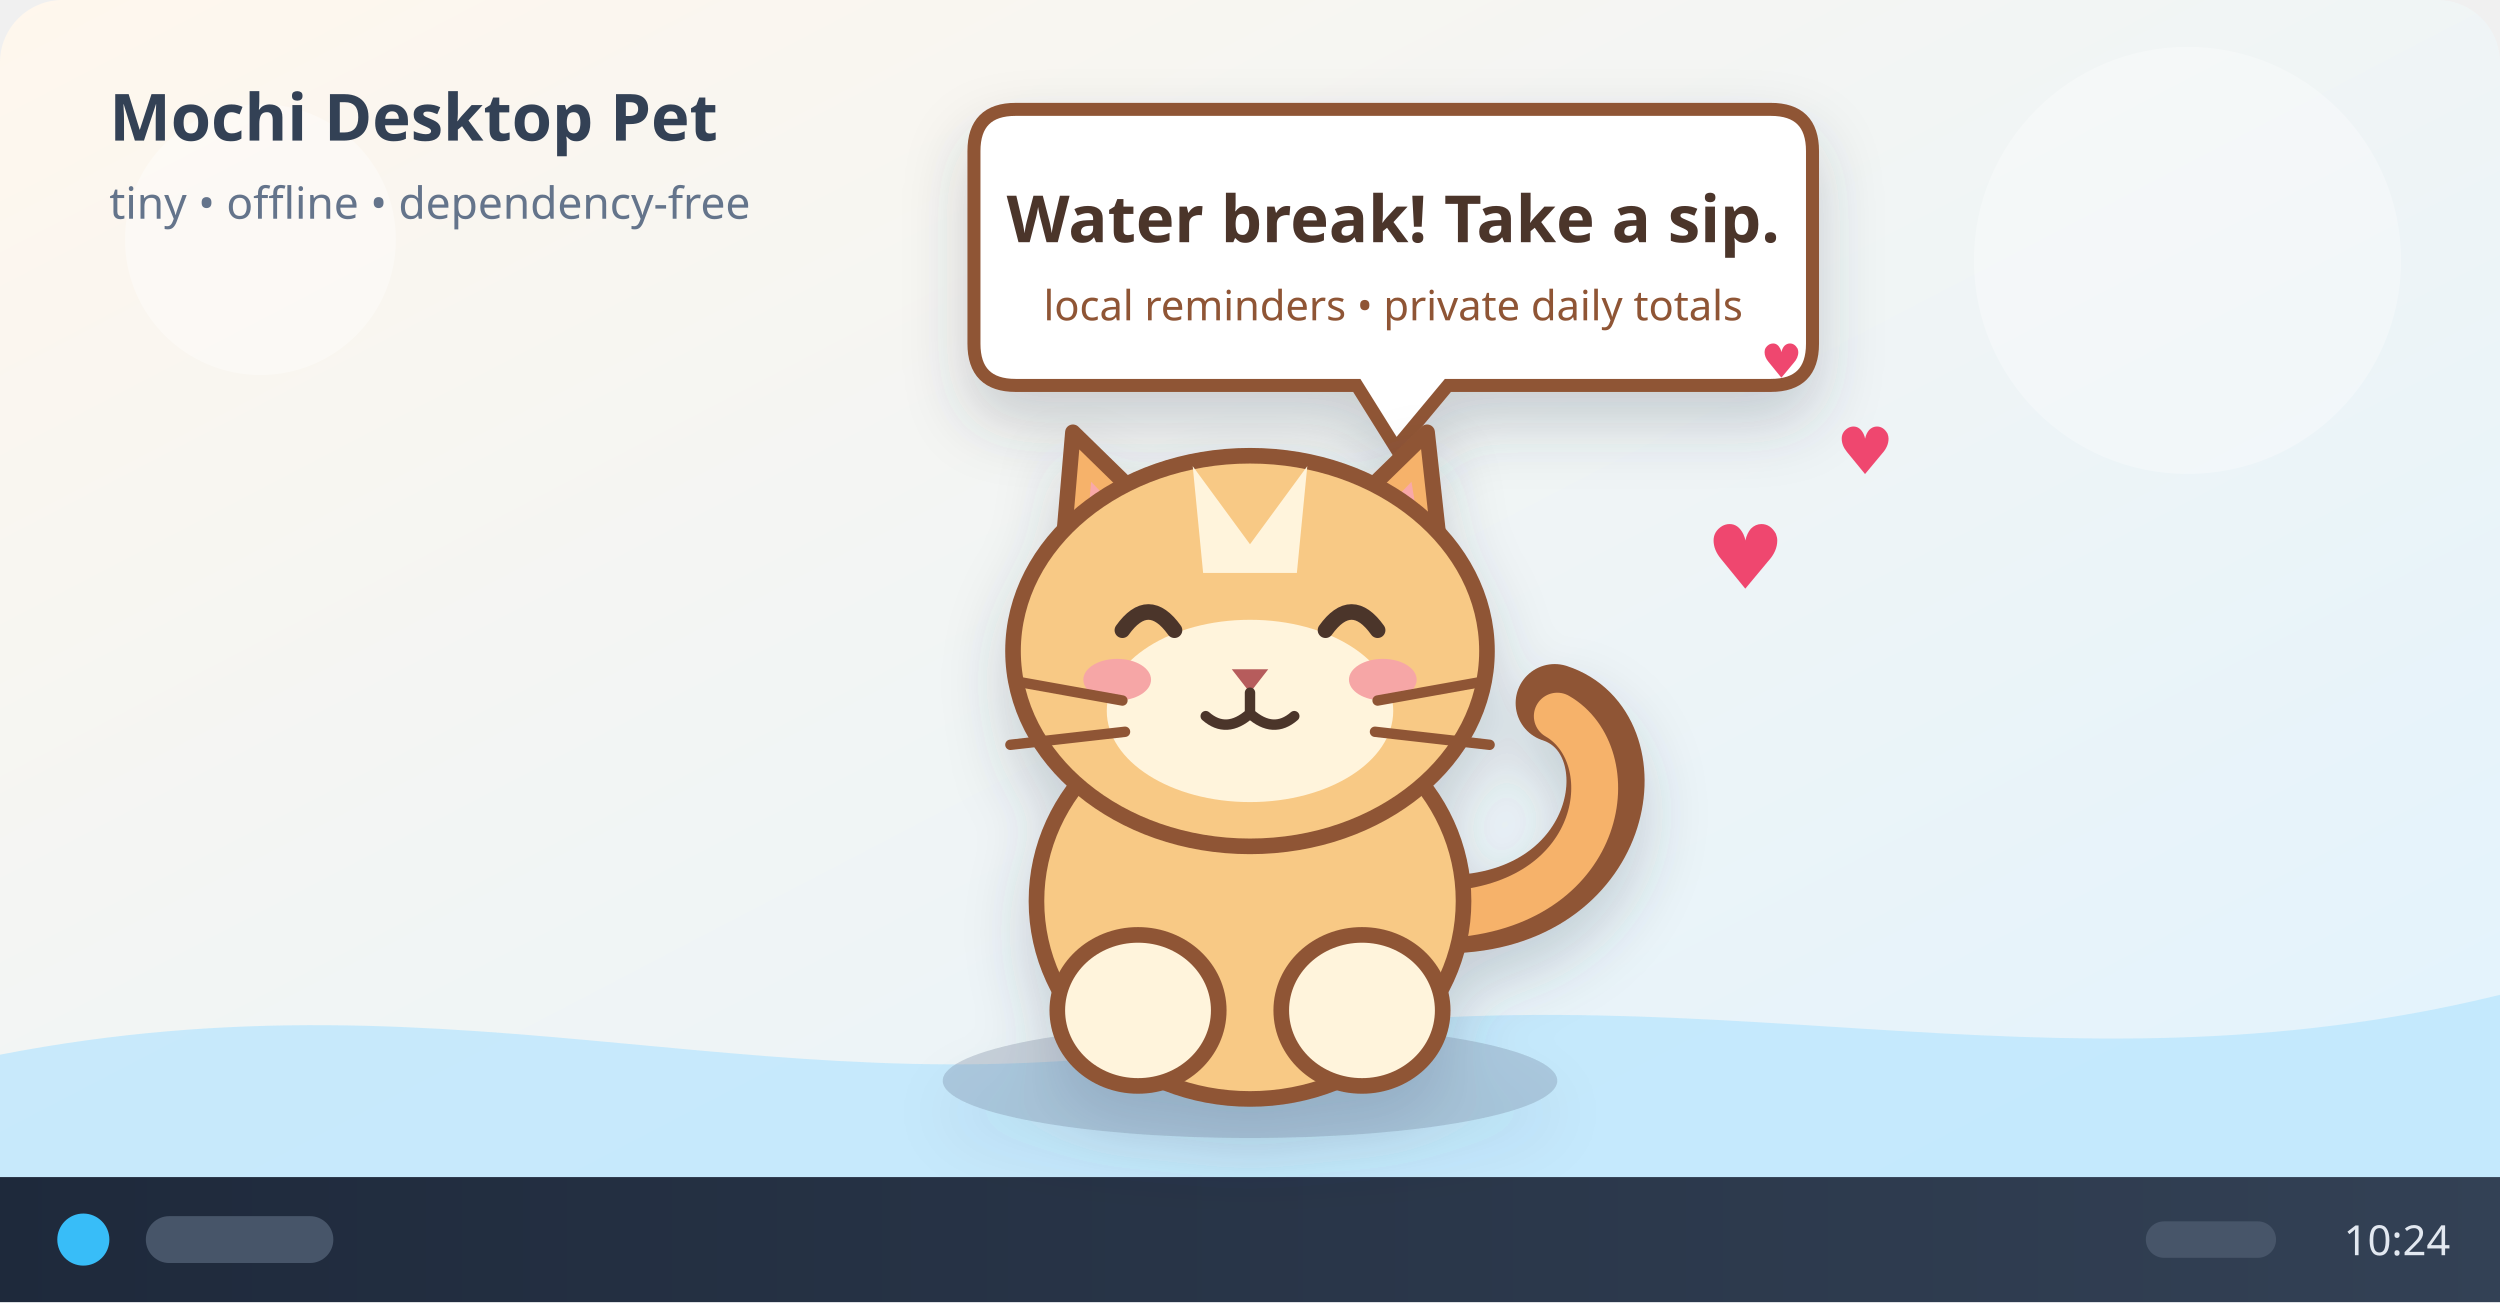
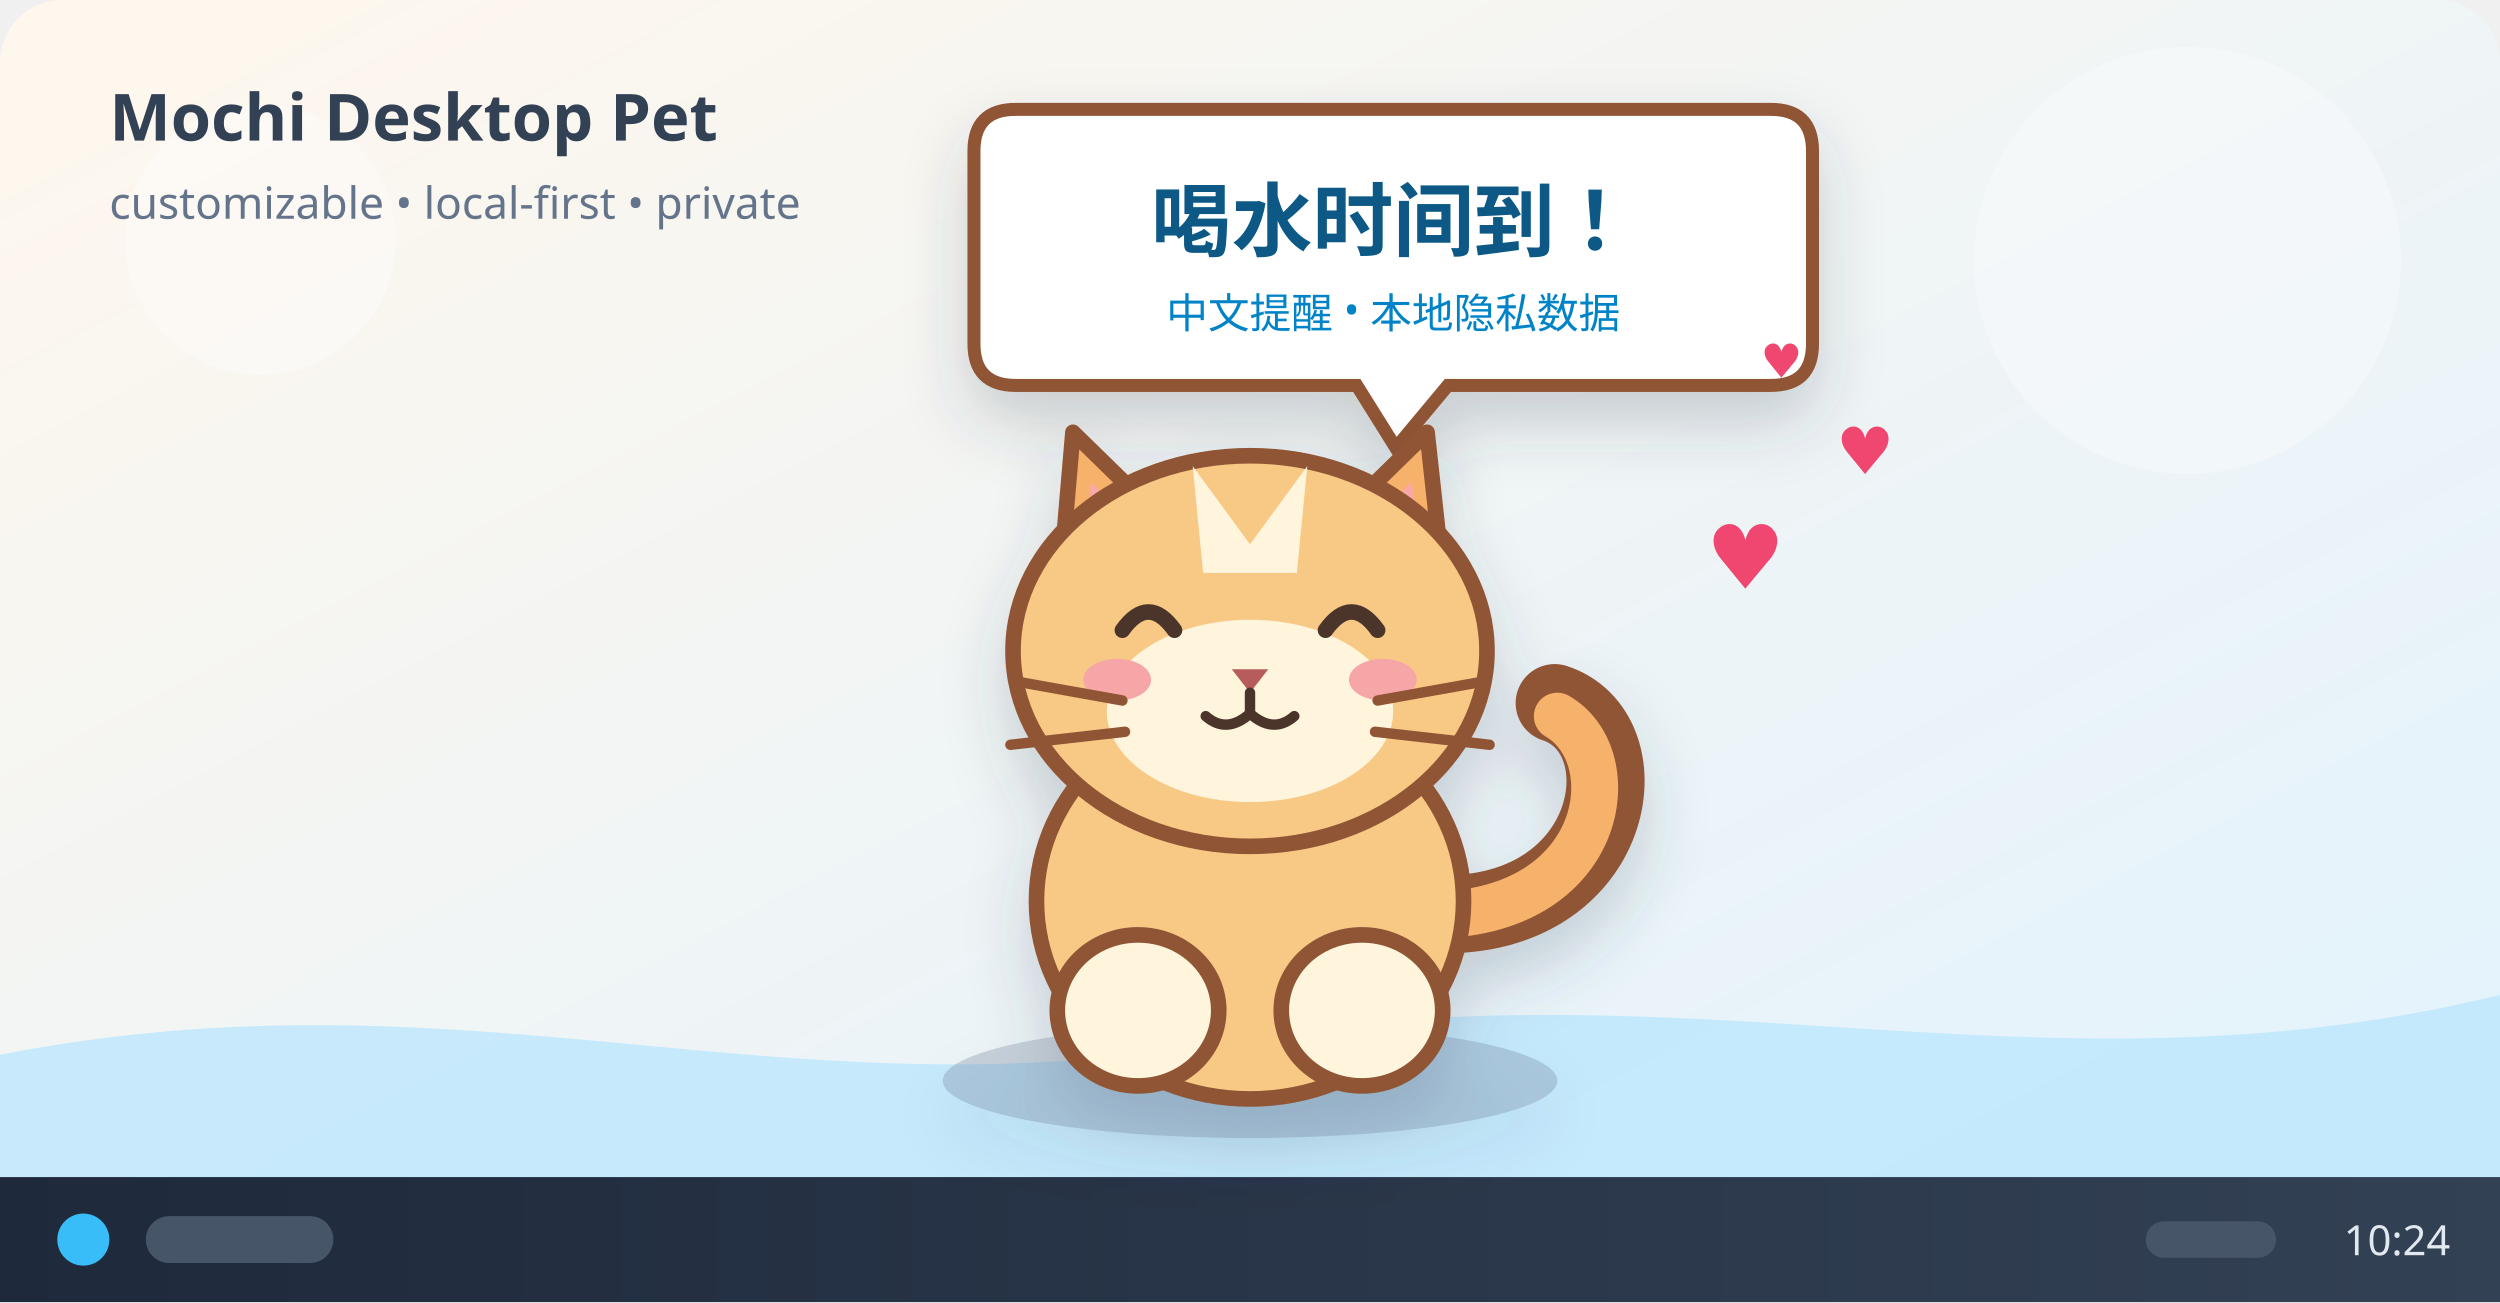
<svg xmlns="http://www.w3.org/2000/svg" width="960" height="500" viewBox="0 0 960 500" role="img" aria-labelledby="title desc">
  <defs>
    <linearGradient id="wall" x1="0" y1="0" x2="1" y2="1">
      <stop offset="0" stop-color="#fff7ed" />
      <stop offset="1" stop-color="#e0f2fe" />
    </linearGradient>
    <linearGradient id="bar" x1="0" x2="1">
      <stop offset="0" stop-color="#1e293b" />
      <stop offset="1" stop-color="#334155" />
    </linearGradient>
    <filter id="shadow" x="-30%" y="-30%" width="160%" height="160%">
      <feDropShadow dx="0" dy="12" stdDeviation="12" flood-color="#334155" flood-opacity=".22" />
    </filter>
  </defs>
  <rect width="960" height="500" rx="24" fill="url(#wall)" />
  <circle cx="100" cy="92" r="52" fill="#ffffff" opacity=".35" />
  <circle cx="840" cy="100" r="82" fill="#ffffff" opacity=".3" />
  <path d="M0 405 C180 370 300 430 470 400 C650 368 785 425 960 382 V500 H0Z" fill="#bae6fd" opacity=".75" />
  <rect y="452" width="960" height="48" fill="url(#bar)" />
  <circle cx="32" cy="476" r="10" fill="#38bdf8" />
  <rect x="56" y="467" width="72" height="18" rx="9" fill="#475569" />
  <rect x="824" y="469" width="50" height="14" rx="7" fill="#475569" />
  <text x="900" y="482" fill="#e2e8f0" font-family="Segoe UI, sans-serif" font-size="16">10:24</text>
  <g transform="translate(370 32)" filter="url(#shadow)">
    <path d="M20 10 H310 Q326 10 326 26 V100 Q326 116 310 116 H186 L166 140 L151 116 H20 Q4 116 4 100 V26 Q4 10 20 10Z" fill="#fff" stroke="#8f5535" stroke-width="5" />
-     <text x="165" y="61" text-anchor="middle" fill="#4b342c" font-family="Segoe UI, sans-serif" font-size="25" font-weight="700">Water break! Take a sip.</text>
-     <text x="165" y="91" text-anchor="middle" fill="#8f5535" font-family="Segoe UI, sans-serif" font-size="16">local reminders • private daily totals</text>
+     <text x="165" y="64" text-anchor="middle" fill="#075985" font-family="Microsoft YaHei UI, Segoe UI, sans-serif" font-size="31" font-weight="700">喝水时间到！</text>
+     <text x="165" y="94" text-anchor="middle" fill="#0284c7" font-family="Microsoft YaHei UI, Segoe UI, sans-serif" font-size="16">中文提醒 • 本地隐私数据</text>
  </g>
  <g transform="translate(480 170)" stroke-linecap="round" stroke-linejoin="round" filter="url(#shadow)">
    <ellipse cx="0" cy="245" rx="118" ry="22" fill="#64748b" opacity=".28" stroke="none" />
    <path d="M79 181 C142 178 151 111 117 100" fill="none" stroke="#8f5535" stroke-width="30" />
    <path d="M78 181 C137 176 144 120 118 105" fill="none" stroke="#f6b26b" stroke-width="18" />
    <ellipse cx="0" cy="176" rx="82" ry="76" fill="#f8c985" stroke="#8f5535" stroke-width="6" />
    <ellipse cx="-43" cy="218" rx="31" ry="29" fill="#fff4dc" stroke="#8f5535" stroke-width="6" />
    <ellipse cx="43" cy="218" rx="31" ry="29" fill="#fff4dc" stroke="#8f5535" stroke-width="6" />
    <path d="M-74 66 L-68 -4 L-24 39Z" fill="#f6b26b" stroke="#8f5535" stroke-width="6" />
    <path d="M24 39 L68 -4 L76 69Z" fill="#f6b26b" stroke="#8f5535" stroke-width="6" />
    <path d="M-64 49 L-61 15 L-38 39Z" fill="#f9a8a8" stroke="none" />
    <path d="M39 39 L62 15 L68 52Z" fill="#f9a8a8" stroke="none" />
    <ellipse cx="0" cy="80" rx="91" ry="75" fill="#f8c985" stroke="#8f5535" stroke-width="6" />
    <ellipse cx="0" cy="103" rx="55" ry="35" fill="#fff4dc" stroke="none" />
    <path d="M-22 9 L0 39 L22 9 L18 50 H-18Z" fill="#fff4dc" stroke="none" />
    <path d="M-49 72 Q-39 58 -29 72" fill="none" stroke="#4b342c" stroke-width="6" />
    <path d="M29 72 Q39 58 49 72" fill="none" stroke="#4b342c" stroke-width="6" />
    <ellipse cx="-51" cy="91" rx="13" ry="8" fill="#f6a6a6" stroke="none" />
    <ellipse cx="51" cy="91" rx="13" ry="8" fill="#f6a6a6" stroke="none" />
    <path d="M-7 87 H7 L0 96Z" fill="#b65b5b" stroke="none" />
    <path d="M0 96 V104 M0 104 Q-9 112 -17 105 M0 104 Q9 112 17 105" fill="none" stroke="#4b342c" stroke-width="4" />
    <path d="M-49 99 L-88 92 M-48 111 L-92 116 M49 99 L88 92 M48 111 L92 116" fill="none" stroke="#8f5535" stroke-width="4" />
  </g>
  <g fill="#ef476f" font-family="Segoe UI Symbol, sans-serif" font-weight="700">
    <text x="655" y="226" font-size="34">♥</text>
    <text x="705" y="182" font-size="25">♥</text>
    <text x="676" y="145" font-size="18">♥</text>
  </g>
  <text x="42" y="54" fill="#334155" font-family="Segoe UI, sans-serif" font-size="25" font-weight="700">Mochi Desktop Pet</text>
-   <text x="42" y="84" fill="#64748b" font-family="Segoe UI, sans-serif" font-size="17">tiny • offline • dependency-free</text>
+   <text x="42" y="84" fill="#64748b" font-family="Segoe UI, sans-serif" font-size="17">customizable • local-first • private</text>
</svg>
